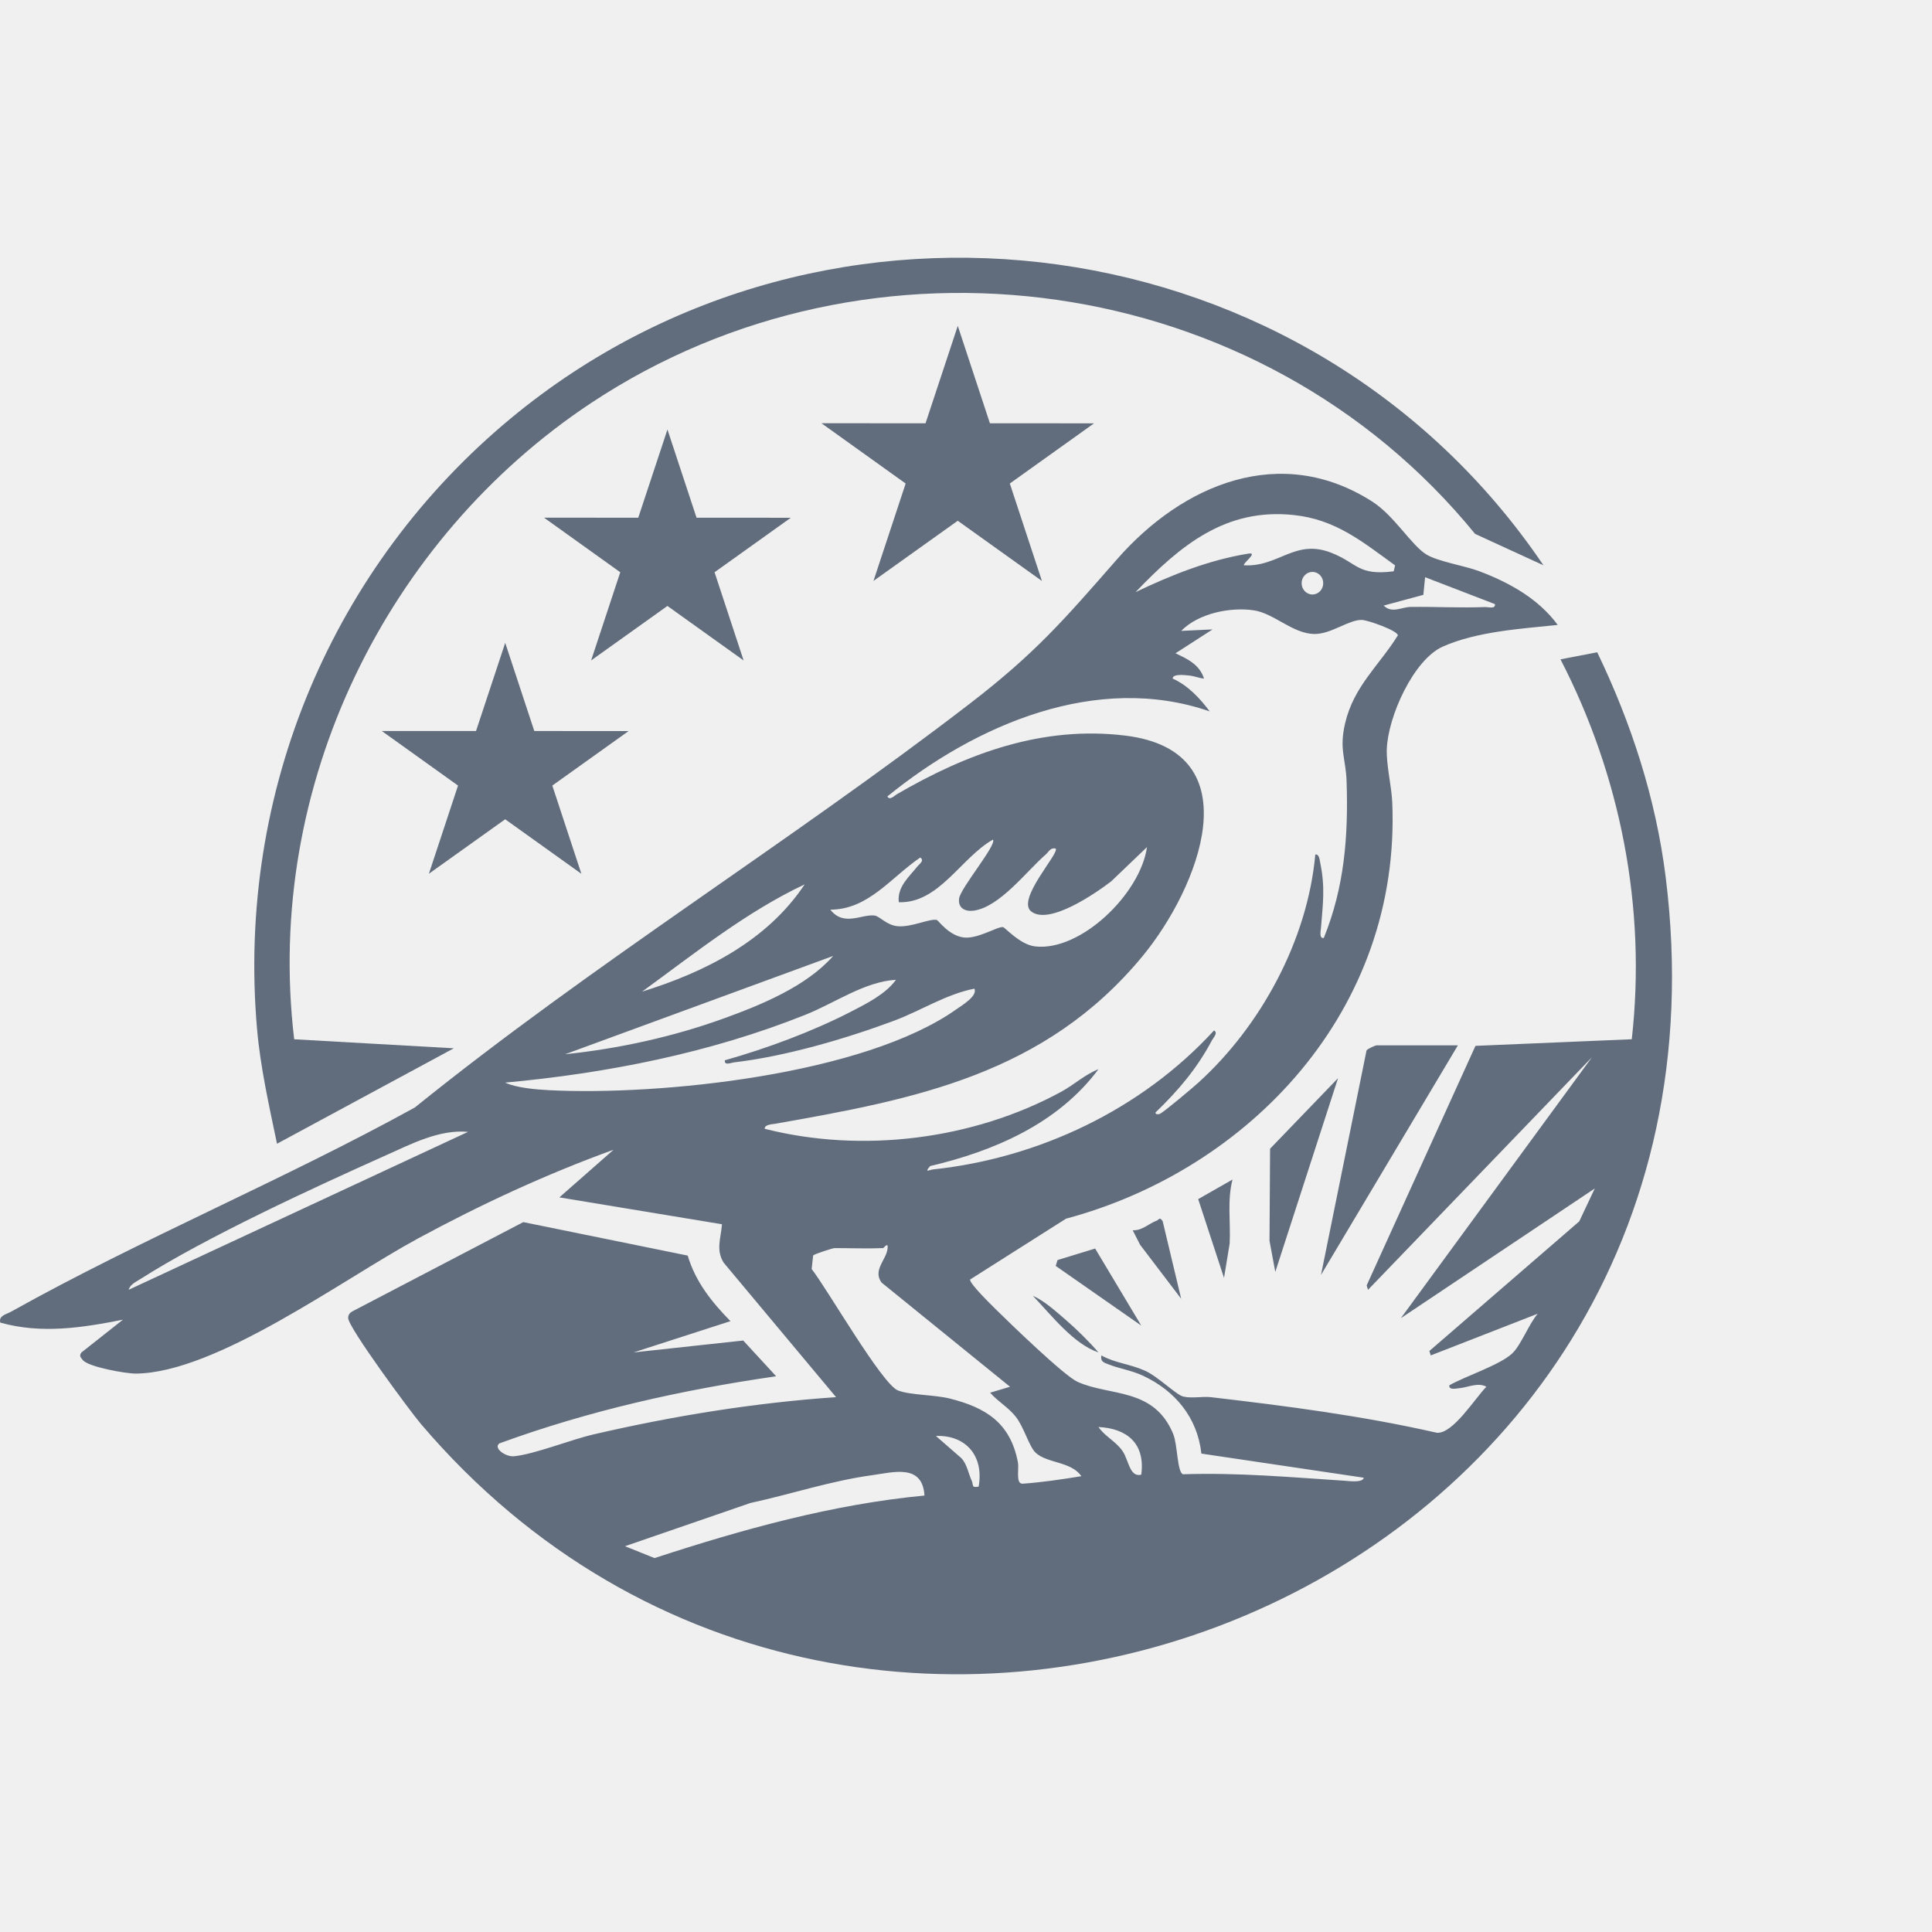
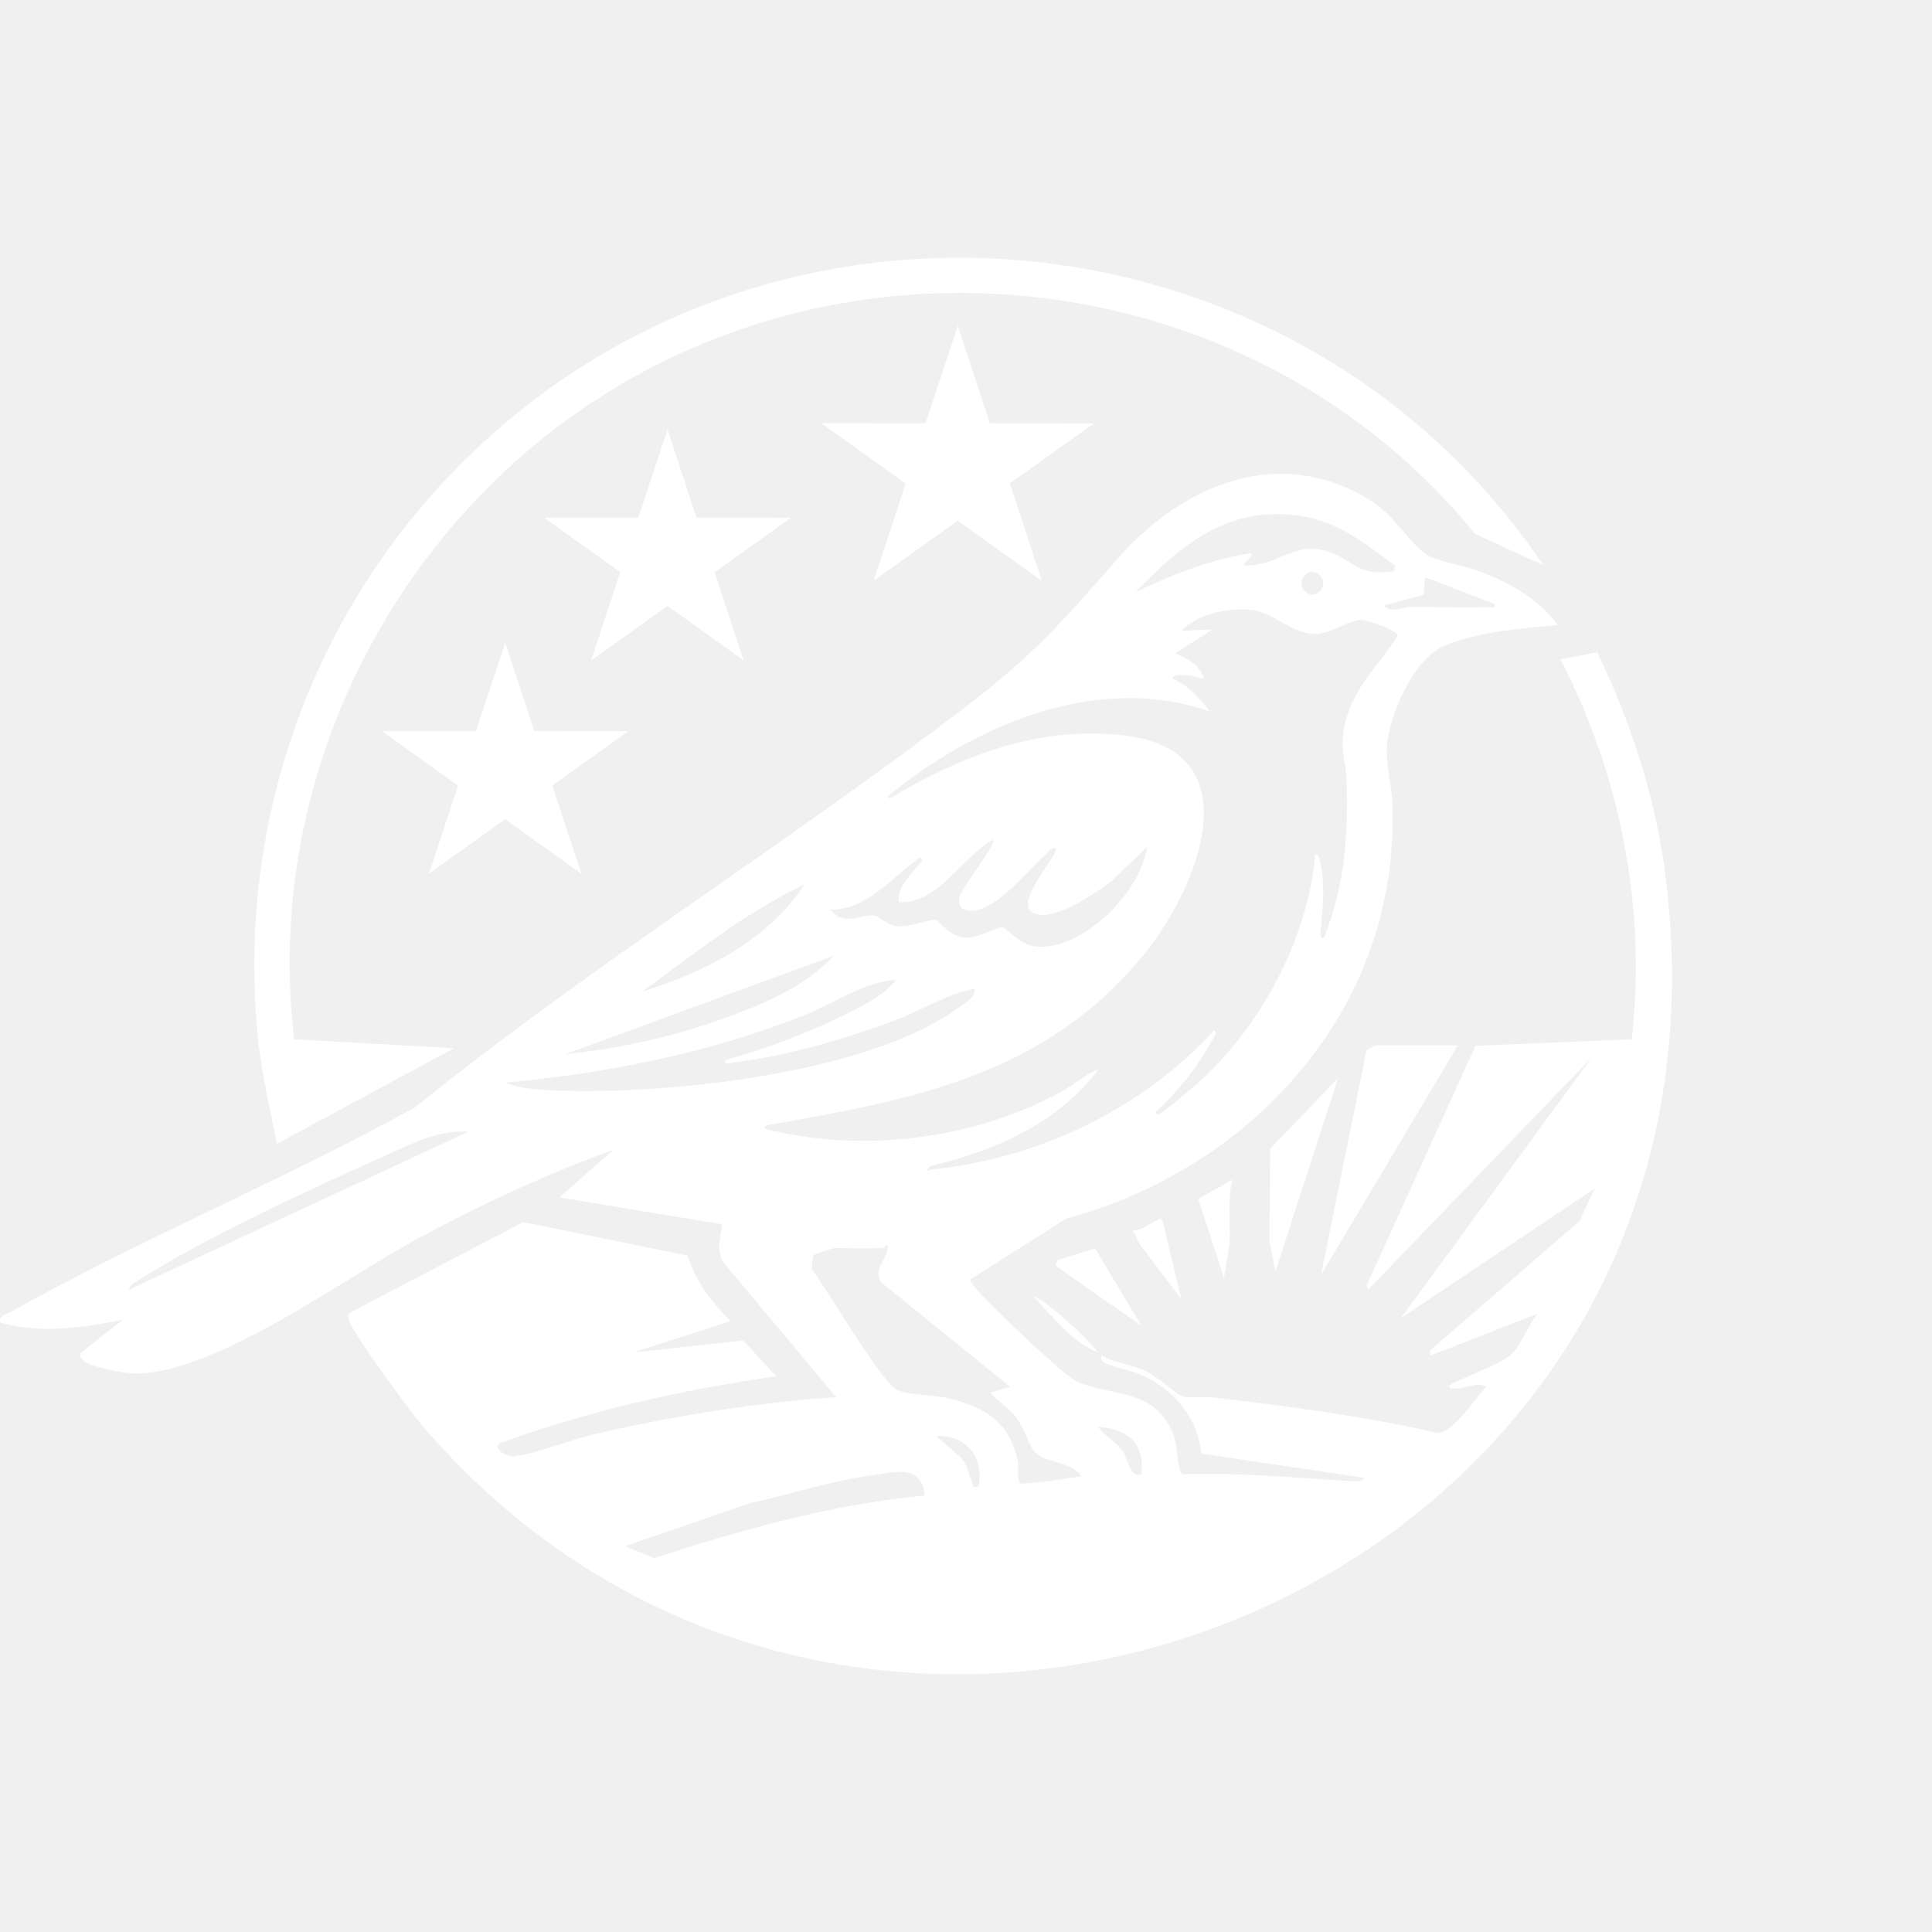
<svg xmlns="http://www.w3.org/2000/svg" id="Nationalist_Party" data-name="Nationalist Party" viewBox="0 0 1080 1080">
  <defs>
    <style>
      .cls-1 {
-         fill: #616d7d;
+         fill: #fff;
      }
    </style>
  </defs>
  <g>
    <path id="path2421" class="cls-1" d="M415.689,369.205l-42.598-30.473-42.647,30.446,16.287-49.284-42.603-30.505,52.664.014,16.317-49.299,16.261,49.293,52.687.037-42.614,30.451,16.246,49.322Z" />
    <path id="path2421-2" data-name="path2421" class="cls-1" d="M324.996,488.455l-42.598-30.473-42.647,30.446,16.287-49.284-42.603-30.505,52.664.014,16.317-49.299,16.261,49.293,52.687.037-42.614,30.451,16.246,49.322Z" />
    <path id="path2421-3" data-name="path2421" class="cls-1" d="M582.442,324.768l-47.056-33.662-47.11,33.631,17.991-54.441-47.061-33.697,58.175.015,18.024-54.458,17.962,54.451,58.201.041-47.073,33.637,17.946,54.483Z" />
  </g>
  <g>
    <path class="cls-1" d="M814.966,584.358l-76.522,128.335,25.458-125.491c.527-.937,4.976-2.844,5.619-2.844h45.444Z" />
    <polygon class="cls-1" points="712.898 711.017 709.661 693.596 709.986 642.13 747.98 602.692 712.898 711.017" />
    <polygon class="cls-1" points="612.186 697.935 637.972 741.011 590.149 707.661 591.181 704.368 612.186 697.935" />
    <path class="cls-1" d="M688.991,659.37c-3.054,11.609-.998,23.868-1.605,35.807l-3.153,19.172-14.441-44.042,19.198-10.936Z" />
    <path class="cls-1" d="M660.281,726.018l-22.946-30.158-4.147-8.153c5.168.35,8.991-3.707,13.303-5.316,1.632-.609,1.611-2.4,3.456.282l10.334,43.345Z" />
  </g>
  <g>
    <path class="cls-1" d="M870.774,349.337c-20.443,2.122-45.161,3.656-64.192,12.087-16.382,7.258-30.746,39.204-31.353,57.375-.299,8.962,2.663,20.72,3.046,29.74,4.925,116.053-79.808,205.254-182.353,232.702l-53.621,34.013c-.502,2.132,11.985,14.314,14.328,16.631,7.807,7.721,38.236,37.182,45.708,40.558,18.196,8.222,42.661,3.032,53.474,29.108,2.511,6.056,2.183,21.44,5.506,22.579,30.363-1.032,60.386,1.672,90.597,3.636,2.131.138,9.954,1.236,10.425-1.719l-90.76-13.48c-2.245-20.43-14.97-35.261-32.538-43.488-6.687-3.132-13.376-3.985-19.391-6.399-2.479-.995-4.614-1.403-3.985-4.984,7.679,4.282,15.91,4.725,24.473,8.57,7.156,3.214,17.416,13.501,21.293,14.411,5.031,1.181,10.516-.224,15.595.367,42.333,4.927,84.609,10.416,126.242,19.895,9.021.577,21.257-19.287,27.637-25.751-4.695-2.605-10.415.407-15.169.825-1.738.153-5.95,1.216-5.54-1.63,8.927-5.09,27.871-11.189,34.958-17.636,5.038-4.583,9.539-16.77,14.46-22.37l-59.804,23.307-.779-2.473,83.774-72.446,8.685-18.405-108.404,72.51,106.81-145.844-125.163,129.994-.766-2.459,60.829-133.924,87.37-3.69c8.309-73.562-6.376-147.553-39.84-212.363l20.531-3.958c19.013,39.481,32.783,81.675,38.285,125.803,50.055,401.433-446.87,597.904-695.808,305.625-5.91-6.939-40.659-53.979-40.698-59.241-.015-2.013,1.034-3.108,2.654-3.914l95.228-49.732,91.91,18.714c4.405,14.761,13.511,26.045,23.904,36.649l-54.175,17.483,61.312-6.651,18.403,19.981c-52.56,7.573-104.605,19.185-154.678,37.511-3.618,2.529,3.366,7.719,8.311,7.194,11.619-1.234,31.426-9.22,44.298-12.207,44.609-10.353,89.912-17.676,135.556-20.828l-62.815-75.159c-4.517-7.157-1.496-13.876-.961-21.486l-90.892-15.024,30.295-26.634c-37.636,13.639-74.168,30.552-109.499,49.698-41.626,22.557-112.579,75.092-157.59,75.433-5.468.042-26.46-3.679-29.606-7.547-1.214-1.492-2.185-2.361-.762-4.256l23.19-18.326c-22.934,4.542-45.546,8.069-68.558,1.634-1.049-3.888,3.371-4.621,6.055-6.121,73.156-40.86,152.176-73.602,225.691-114.136,99.688-80.444,208.912-147.819,310.224-225.747,36.442-28.031,52.485-46.634,82.268-80.678,36.975-42.265,91.657-64.858,142.603-32.34,12.555,8.014,21.997,24.662,30.544,29.741,6.611,3.929,21.134,6.135,29.406,9.263,16.53,6.251,32.949,15.21,43.824,30.01ZM779.873,316.052c-18.496-13.374-33.25-25.705-56.787-28.164-37.913-3.961-63.155,16.857-88.302,43.116,19.999-9.596,41.154-18.005,63.11-21.536,5.75-.925-3.39,5.521-2.518,6.535,19.444,1.098,28.492-15.043,48.929-6.957,14.732,5.829,14.671,12.861,34.778,10.315l.79-3.309ZM739.692,326.013c0-3.487-2.704-6.314-6.04-6.314s-6.04,2.827-6.04,6.314,2.704,6.314,6.04,6.314,6.04-2.827,6.04-6.314ZM835.683,337.707l-39.038-15.038-.978,9.852-22.175,5.999c4.627,4.589,9.983.819,15.102.754,13.816-.176,27.737.619,41.536.079,1.926-.075,5.934,1.252,5.553-1.646ZM740.003,524.344c11.529-28.359,13.766-56.882,12.756-87.468-.428-12.96-4.272-17.844-.828-32.575,4.835-20.682,18.917-32.18,29.49-49.132-.195-2.727-17.004-8.571-20.15-8.63-7.427-.137-17.261,8.095-26.758,7.862-12.066-.296-22.414-11.593-33.694-13.236-13.003-1.894-30.8,1.584-40.521,11.504l17.532-.824-20.714,13.349c6.598,3.118,13.449,6.257,15.936,14.144-3.032-.286-5.474-1.51-8.67-1.756-1.776-.136-8.883-1.118-8.856,1.749,8.406,3.72,15.204,10.963,20.716,18.339-62.848-21.719-130.515,7.114-180.174,47.525,1.245,2.484,3.838-.371,5.242-1.188,39.392-22.934,81.495-38.448,127.723-32.806,72.106,8.8,40.616,85.73,9.758,123.175-54.693,66.368-127.615,80.105-205.268,93.789-1.682.296-6.335.429-6.018,2.843,54.273,13.781,116.314,6.216,165.858-20.78,6.963-3.794,13.338-9.71,20.694-12.52-22.878,30.65-58.701,45.789-94.094,54.134-3.424,4.045-.715,2.125,1.77,1.86,58.591-6.262,116.131-33.202,156.911-77.669,2.383,1.311-.365,4.007-1.141,5.475-8.361,15.822-18.911,28.171-31.547,40.359-.253,1.235,1.672,1.14,2.363.812,2.533-1.203,18.35-14.555,21.566-17.468,34.648-31.388,61.011-79.369,65.373-127.514,2.183-.408,2.413,2.974,2.748,4.588,2.86,13.787,1.505,22.824.441,36.269-.144,1.82-1.164,6.219,1.559,5.791ZM590.129,474.364c-2.998-.72-3.78,1.767-5.576,3.322-10.637,9.216-25.695,29.403-40.292,31.384-4.613.626-8.853-1.363-8.106-6.806.819-5.966,21.317-30.209,18.887-32.908-17.892,10.133-30.145,35.725-52.604,34.992-1.01-8.582,5.769-14.165,10.373-19.983,1.044-1.32,4.2-3.313,1.596-4.999-16.419,11.188-28.936,29.065-50.23,29.148,7.517,9.688,17.689,2.301,24.751,3.287,2.841.397,6.605,5.29,12.693,5.942,7.612.815,18.063-4.374,22.032-3.488.894.199,6.719,8.789,15.083,9.797,7.847.945,18.706-6.174,21.941-5.799,1.142.132,9.464,9.811,17.927,10.794,25.513,2.962,58.914-29.461,62.57-55.511l-19.978,19.118c-8.655,6.652-34.738,24.71-44.753,16.844-8.465-6.649,16.005-32.704,13.686-35.132ZM449.817,494.372c-32.764,15.441-61.569,38.643-90.888,59.968,34.722-10.787,69.691-28.1,90.888-59.968ZM465.763,534.374l-149.877,54.968c30.081-3.18,59.954-9.648,88.514-19.957,20.901-7.544,46.39-17.969,61.363-35.012ZM500.843,547.707c-17.601,1.067-33.959,12.897-50.63,19.563-53.396,21.35-110.921,32.685-167.813,37.913,6.077,2.934,17.577,3.887,24.642,4.244,61.738,3.114,175.981-8.515,227.788-45.379,2.832-2.015,11.84-7.344,9.844-11.378-15.939,3.131-29.952,12.363-45.001,17.964-27.225,10.133-60.669,19.893-89.386,23.251-1.753.205-5.444,1.928-5.105-1.175,23.261-6.556,48.885-16.039,70.487-27.166,8.569-4.414,19.455-9.837,25.175-17.837ZM261.655,632.709c-15.997-1.431-31.38,6.611-45.718,13.022-40.568,18.143-100.865,45.894-137.696,69.41-2.367,1.511-5.424,2.787-6.327,5.87l189.741-88.302ZM493.667,697.693c-8.978.383-18.111,0-27.107,0-1.006,0-11.142,3.243-12.005,4.117l-.838,7.585c8.45,10.661,39.387,64.534,48.305,67.9,7.131,2.691,20.301,2.304,29.131,4.551,19.766,5.031,33.564,13.357,37.839,35.446.789,4.078-1.415,12.391,2.801,12.096,10.786-.755,22.013-2.452,32.686-4.184-5.655-8.337-19.278-7.128-25.633-13.208-3.631-3.473-6.439-14.275-11.075-20.091-4.306-5.402-9.818-8.307-14.277-13.378l11.122-3.325-71.829-58.248c-4.913-6.72,2.276-12.46,3.289-18.419.853-5.014-2.039-.858-2.409-.842ZM637.966,824.371c2.385-17.6-8.162-25.902-23.91-26.66,3.698,5.387,9.668,7.932,13.449,13.427,3.512,5.104,3.894,14.805,10.461,13.233ZM547.076,831.021c3.031-17.326-7.304-28.926-23.902-28.308l14.336,12.491c3.148,3.517,3.772,8.397,5.671,12.483,1.118,2.407-.337,4.171,3.896,3.334ZM516.782,836.021c-1.072-17.97-17.534-12.977-29.229-11.383-23.056,3.143-45.362,10.628-68.048,15.541l-70.132,24.163,16.538,6.638c49.079-16.059,99.551-30.105,150.87-34.959Z" />
    <path class="cls-1" d="M862.801,316.003l-38.21-17.545c-120.541-147.793-338.114-176.721-494.229-73.133-113.761,75.485-182.873,213.475-165.906,355.636l89.222,5.042-98.832,53.353c-4.377-21.062-9.288-42.657-11.158-64.188-11.568-133.177,42.779-259.319,142.058-341.478,176.457-146.03,446.837-110.127,577.055,82.312Z" />
    <path class="cls-1" d="M614.054,756.012c-13.968-4.698-26.214-20.709-36.673-31.635,6.476,2.819,12.865,8.696,18.293,13.363,6.089,5.233,13.082,12.134,18.38,18.272Z" />
  </g>
</svg>
